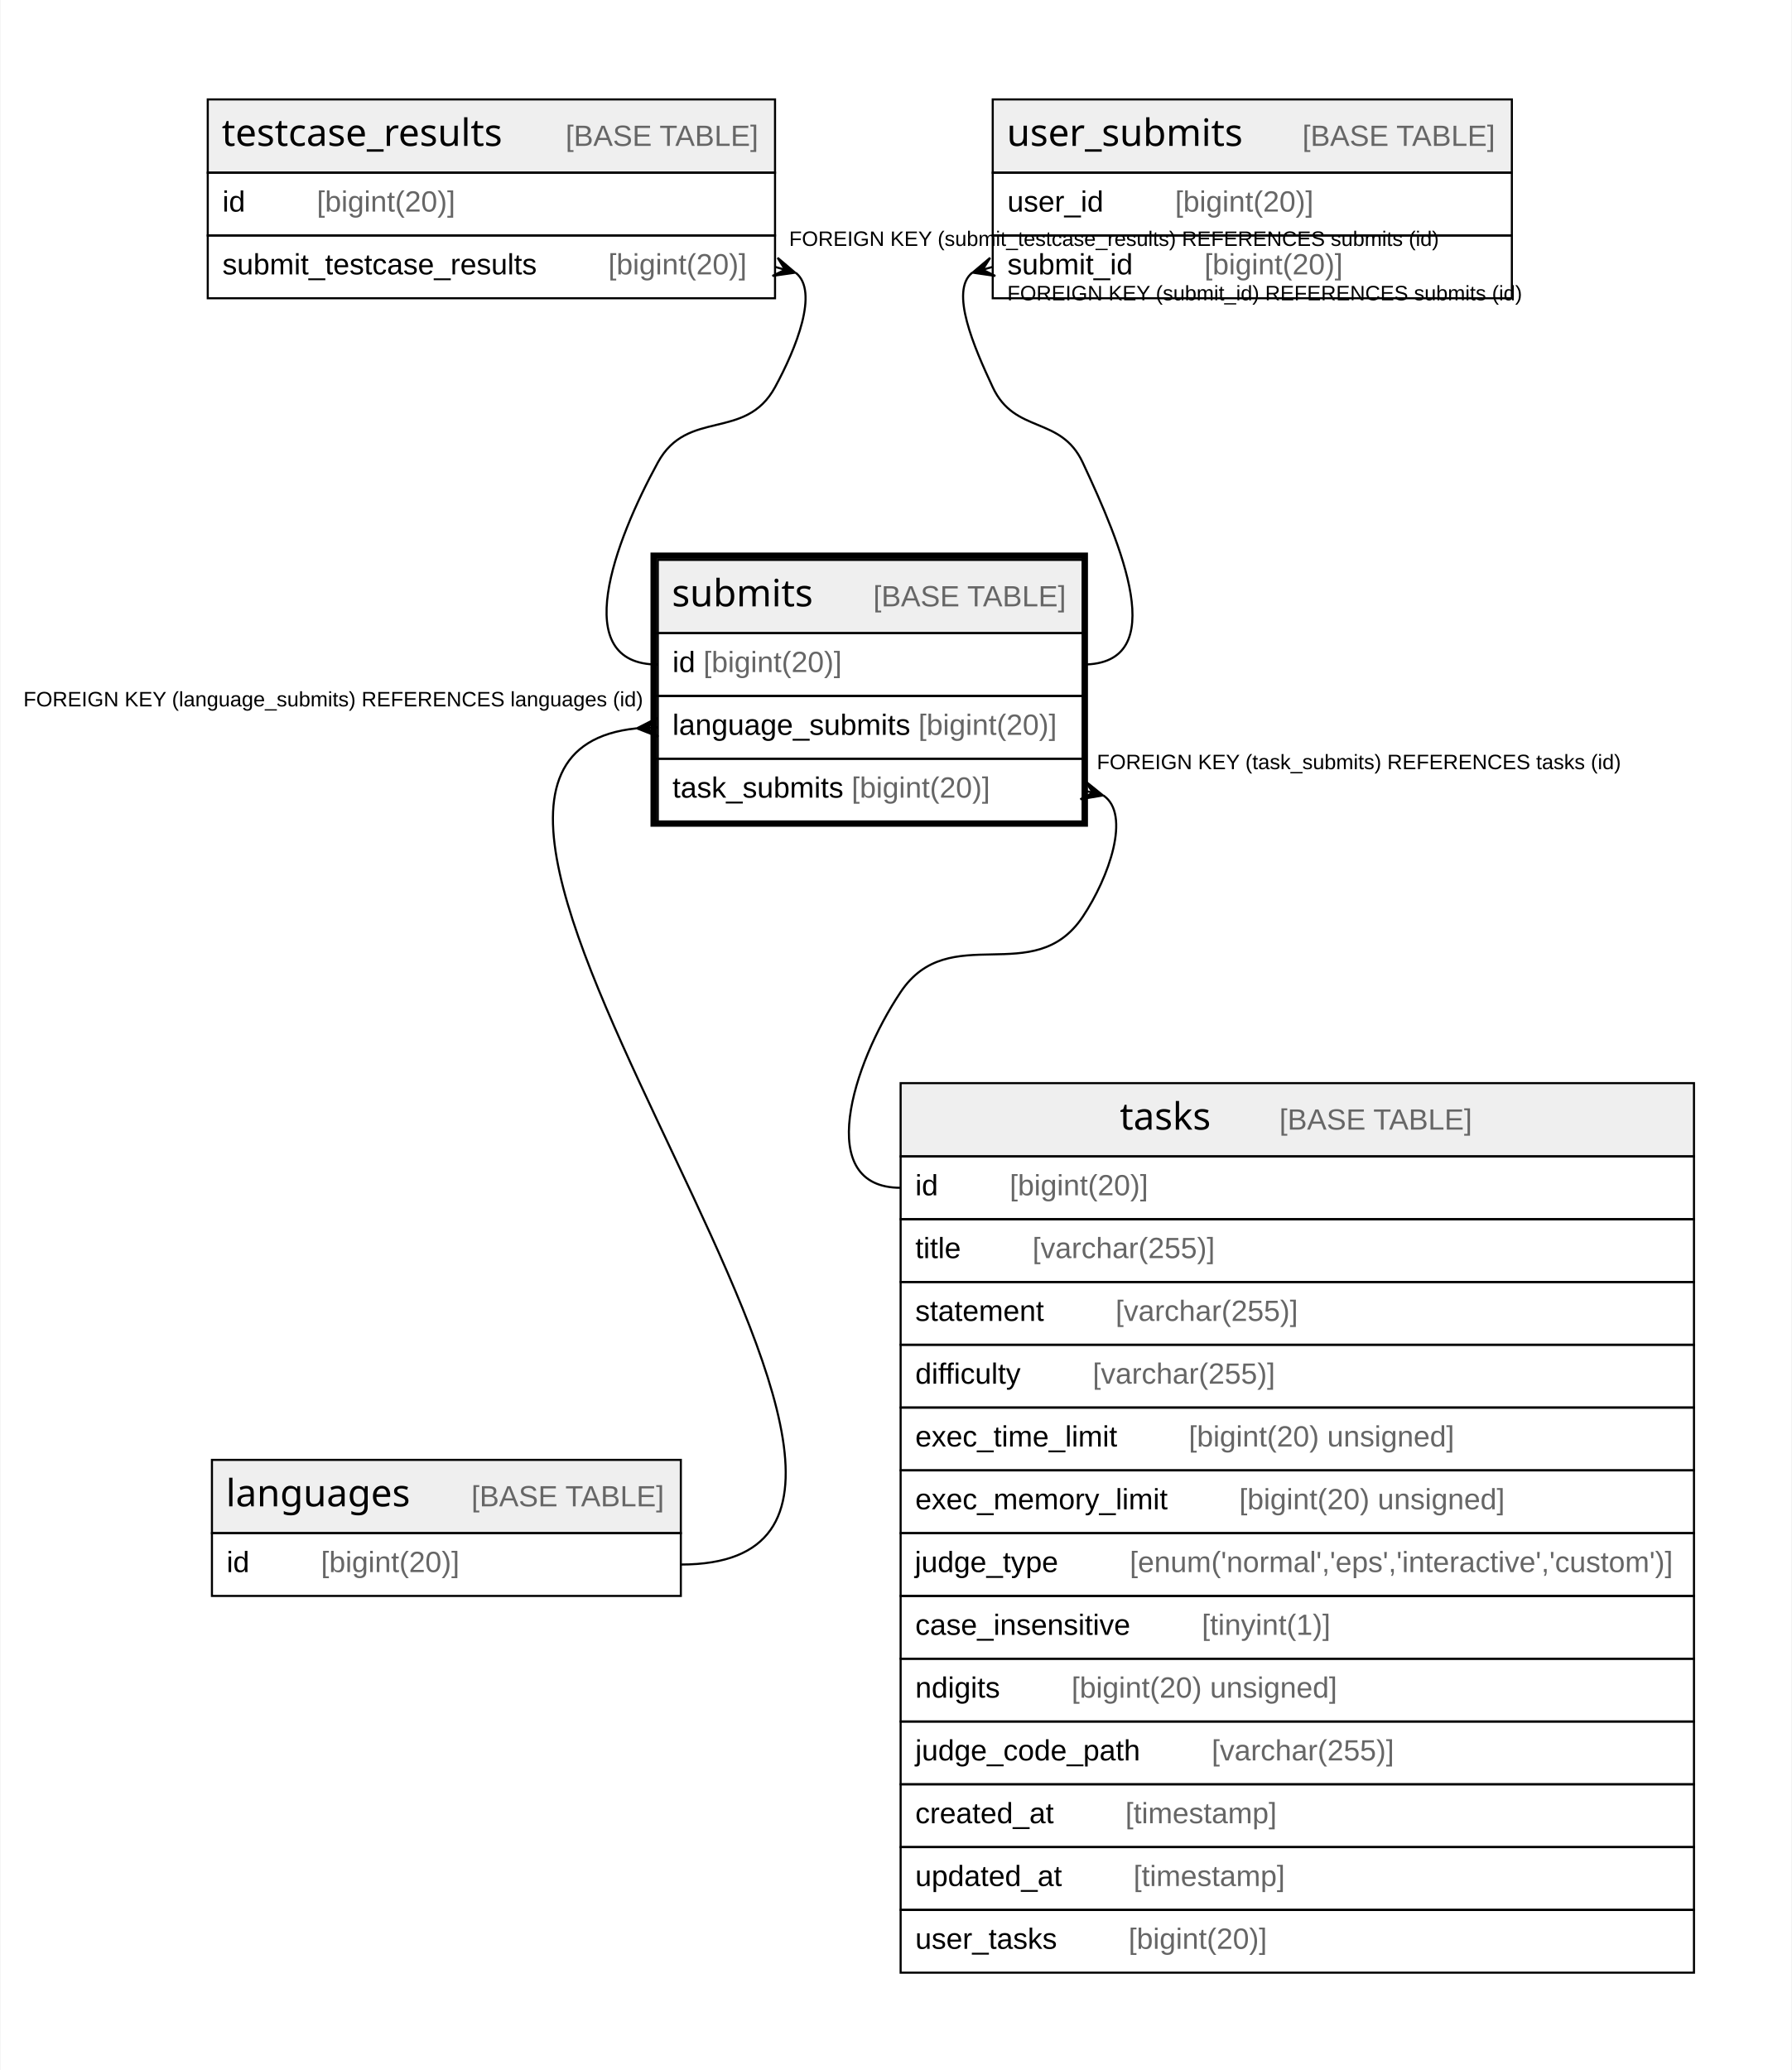
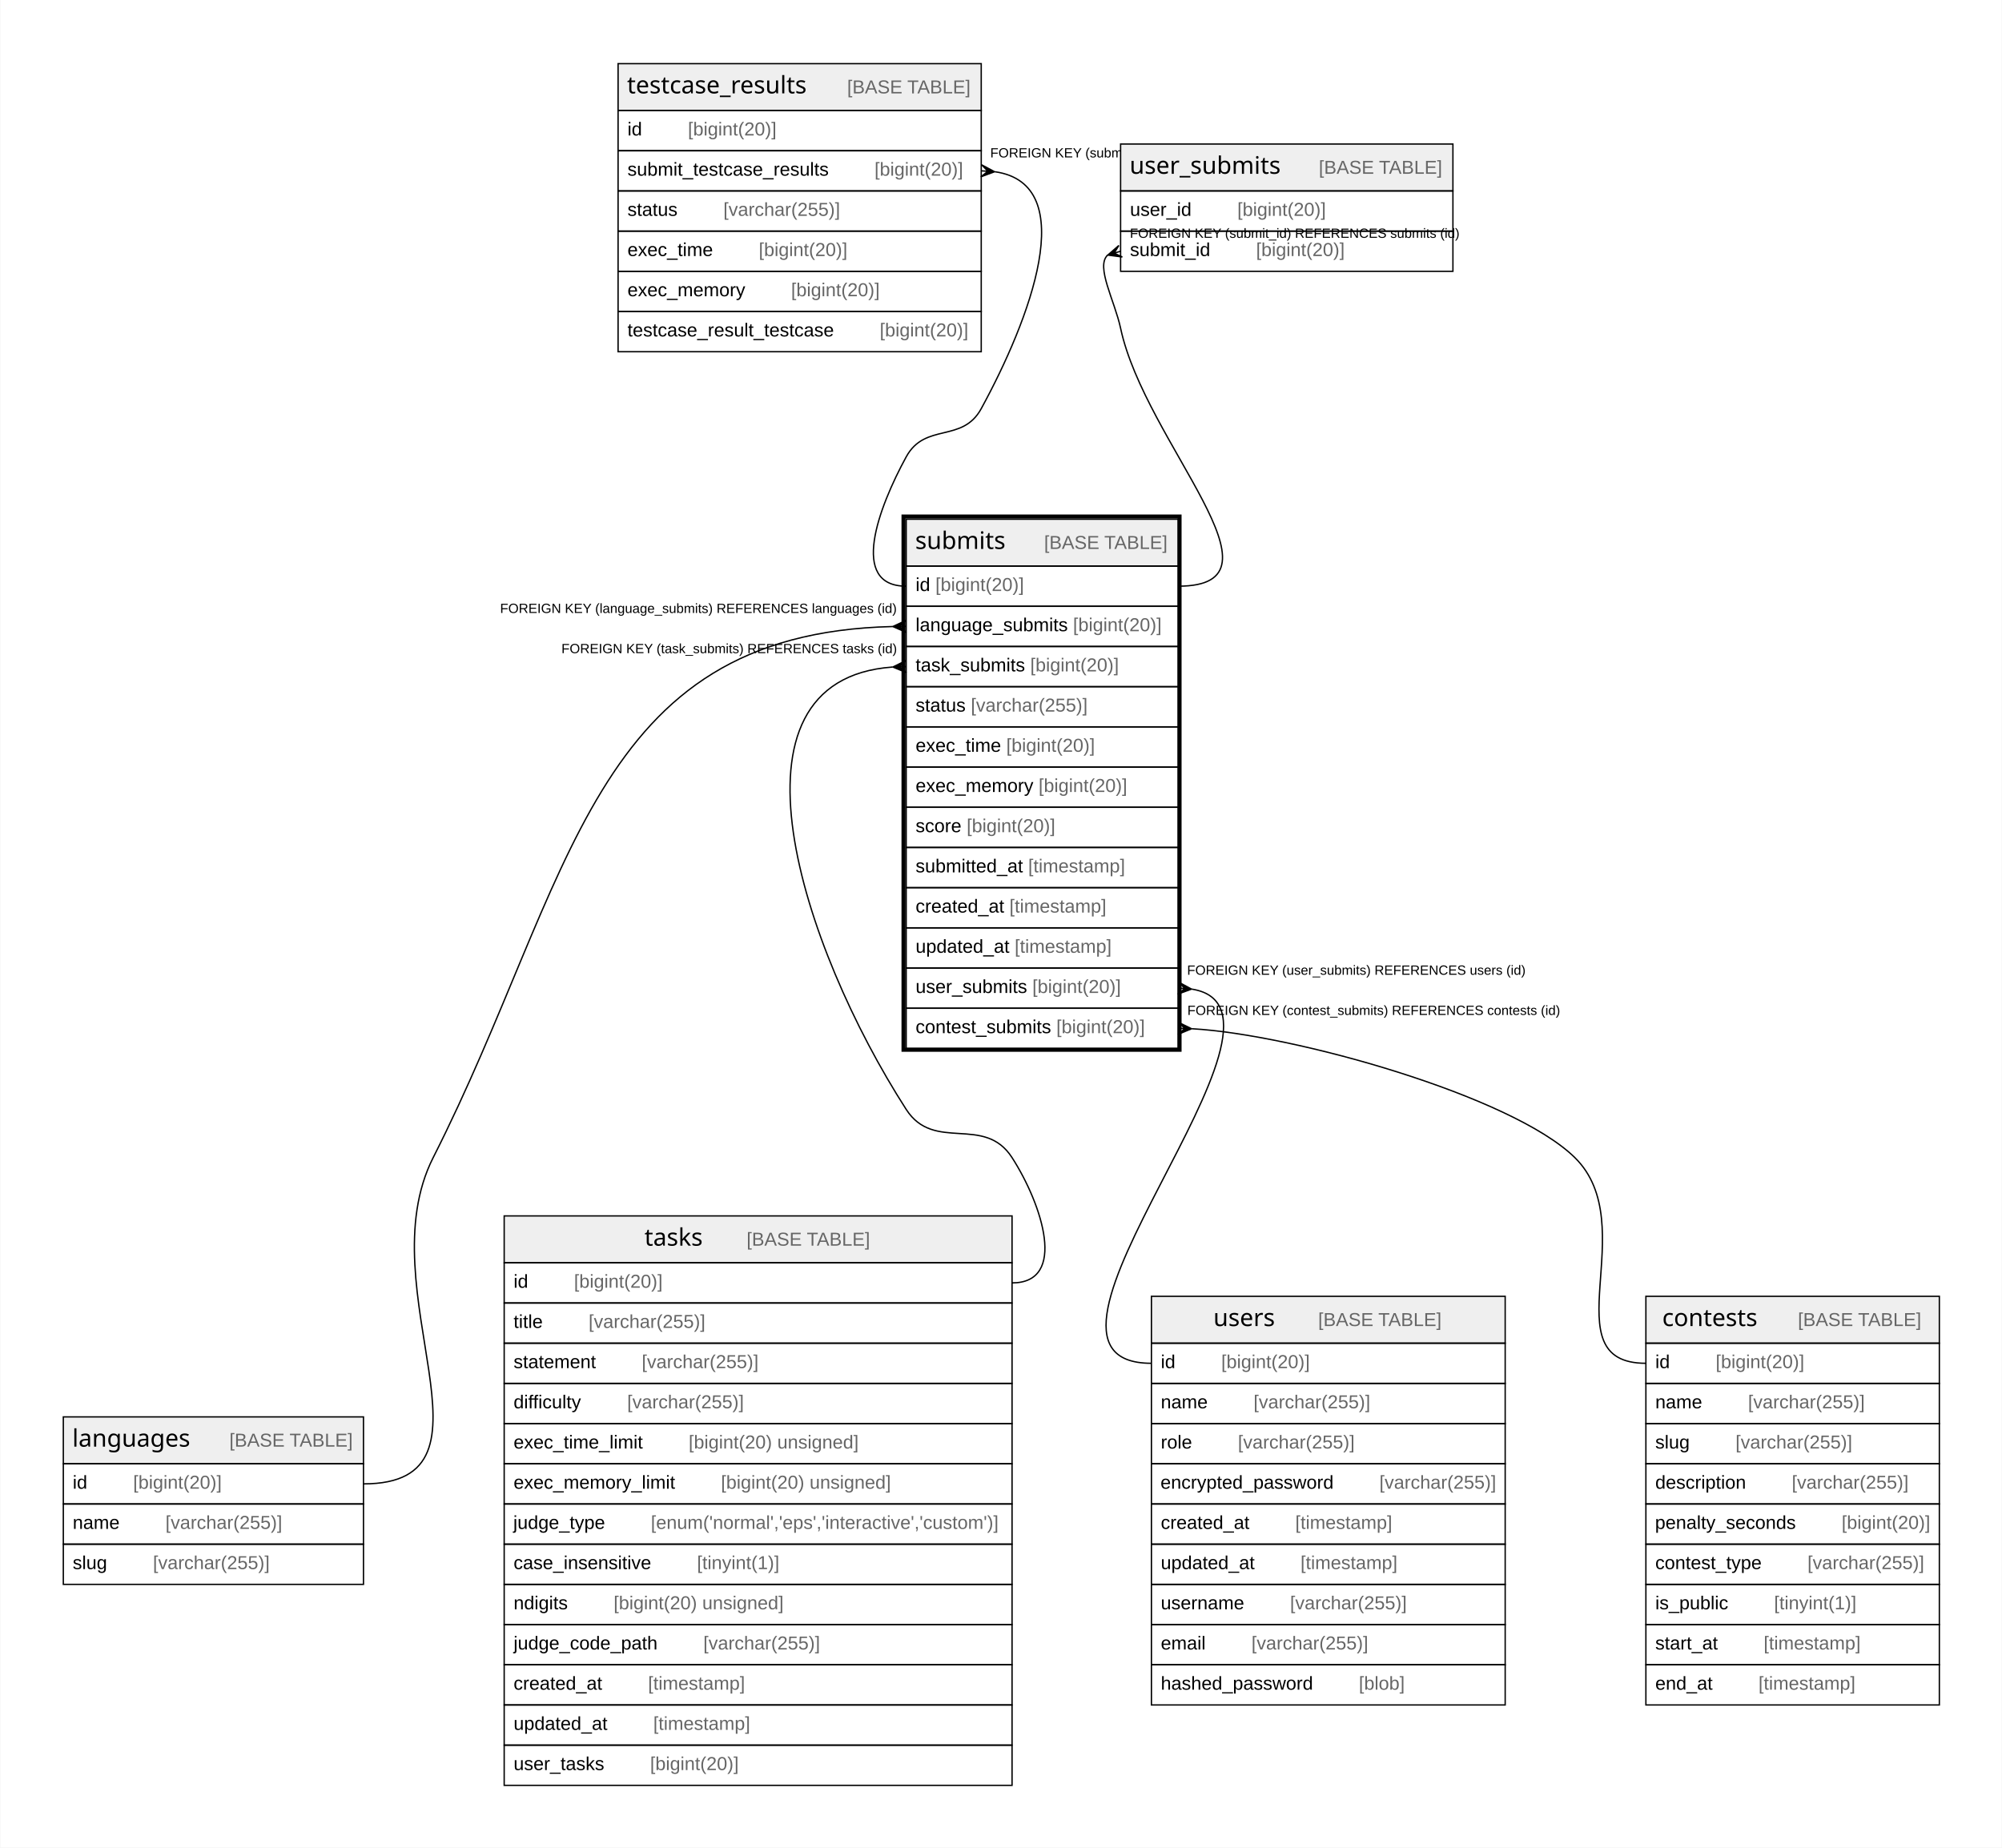
- <svg xmlns="http://www.w3.org/2000/svg" width="856pt" height="989pt" viewBox="0.00 0.00 855.50 989.00">
-   <g id="graph0" class="graph" transform="scale(1 1) rotate(0) translate(4 985)">
-     <polygon fill="#ffffff" stroke="transparent" points="-4,4 -4,-985 851.5,-985 851.5,4 -4,4" />
+ <svg xmlns="http://www.w3.org/2000/svg" width="1494pt" height="1379pt" viewBox="0.00 0.00 1493.50 1379.00">
+   <g id="graph0" class="graph" transform="scale(1 1) rotate(0) translate(4 1375)">
+     <polygon fill="#ffffff" stroke="transparent" points="-4,4 -4,-1375 1489.5,-1375 1489.5,4 -4,4" />
    <g id="node1" class="node">
-       <polygon fill="#efefef" stroke="transparent" points="310,-682.5 310,-717.5 513,-717.5 513,-682.5 310,-682.5" />
-       <polygon fill="none" stroke="#000000" points="310,-682.5 310,-717.5 513,-717.5 513,-682.5 310,-682.5" />
-       <text text-anchor="start" x="316.716" y="-695.3" font-family="Arial Bold" font-size="18.00" fill="#000000">submits</text>
-       <text text-anchor="start" x="378.716" y="-695.3" font-family="Arial" font-size="14.00" fill="#000000">    </text>
-       <text text-anchor="start" x="412.921" y="-695.3" font-family="Arial" font-size="14.00" fill="#666666">[BASE TABLE]</text>
-       <polygon fill="none" stroke="#000000" points="310,-652.5 310,-682.5 513,-682.5 513,-652.5 310,-652.5" />
-       <text text-anchor="start" x="317" y="-663.9" font-family="Arial" font-size="14.00" fill="#000000">id </text>
-       <text text-anchor="start" x="331.78" y="-663.9" font-family="Arial" font-size="14.00" fill="#666666">[bigint(20)]</text>
-       <polygon fill="none" stroke="#000000" points="310,-622.5 310,-652.5 513,-652.5 513,-622.5 310,-622.5" />
-       <text text-anchor="start" x="317" y="-633.9" font-family="Arial" font-size="14.00" fill="#000000">language_submits </text>
-       <text text-anchor="start" x="434.481" y="-633.9" font-family="Arial" font-size="14.00" fill="#666666">[bigint(20)]</text>
-       <polygon fill="none" stroke="#000000" points="310,-592.5 310,-622.5 513,-622.5 513,-592.5 310,-592.5" />
-       <text text-anchor="start" x="317" y="-603.9" font-family="Arial" font-size="14.00" fill="#000000">task_submits </text>
-       <text text-anchor="start" x="402.569" y="-603.9" font-family="Arial" font-size="14.00" fill="#666666">[bigint(20)]</text>
-       <polygon fill="none" stroke="#000000" stroke-width="3" points="308,-591.5 308,-719.5 514,-719.5 514,-591.5 308,-591.5" />
+       <polygon fill="#efefef" stroke="transparent" points="672,-952.5 672,-987.5 875,-987.5 875,-952.5 672,-952.5" />
+       <polygon fill="none" stroke="#000000" points="672,-952.5 672,-987.5 875,-987.5 875,-952.5 672,-952.5" />
+       <text text-anchor="start" x="678.716" y="-965.3" font-family="Arial Bold" font-size="18.00" fill="#000000">submits</text>
+       <text text-anchor="start" x="740.716" y="-965.3" font-family="Arial" font-size="14.00" fill="#000000">    </text>
+       <text text-anchor="start" x="774.921" y="-965.3" font-family="Arial" font-size="14.00" fill="#666666">[BASE TABLE]</text>
+       <polygon fill="none" stroke="#000000" points="672,-922.5 672,-952.5 875,-952.5 875,-922.5 672,-922.5" />
+       <text text-anchor="start" x="679" y="-933.9" font-family="Arial" font-size="14.00" fill="#000000">id </text>
+       <text text-anchor="start" x="693.78" y="-933.9" font-family="Arial" font-size="14.00" fill="#666666">[bigint(20)]</text>
+       <polygon fill="none" stroke="#000000" points="672,-892.5 672,-922.5 875,-922.5 875,-892.5 672,-892.5" />
+       <text text-anchor="start" x="679" y="-903.9" font-family="Arial" font-size="14.00" fill="#000000">language_submits </text>
+       <text text-anchor="start" x="796.481" y="-903.9" font-family="Arial" font-size="14.00" fill="#666666">[bigint(20)]</text>
+       <polygon fill="none" stroke="#000000" points="672,-862.5 672,-892.5 875,-892.5 875,-862.5 672,-862.5" />
+       <text text-anchor="start" x="679" y="-873.9" font-family="Arial" font-size="14.00" fill="#000000">task_submits </text>
+       <text text-anchor="start" x="764.569" y="-873.9" font-family="Arial" font-size="14.00" fill="#666666">[bigint(20)]</text>
+       <polygon fill="none" stroke="#000000" points="672,-832.5 672,-862.5 875,-862.5 875,-832.5 672,-832.5" />
+       <text text-anchor="start" x="679" y="-843.9" font-family="Arial" font-size="14.00" fill="#000000">status </text>
+       <text text-anchor="start" x="720.237" y="-843.9" font-family="Arial" font-size="14.00" fill="#666666">[varchar(255)]</text>
+       <polygon fill="none" stroke="#000000" points="672,-802.5 672,-832.5 875,-832.5 875,-802.5 672,-802.5" />
+       <text text-anchor="start" x="679" y="-813.9" font-family="Arial" font-size="14.00" fill="#000000">exec_time </text>
+       <text text-anchor="start" x="746.679" y="-813.9" font-family="Arial" font-size="14.00" fill="#666666">[bigint(20)]</text>
+       <polygon fill="none" stroke="#000000" points="672,-772.5 672,-802.5 875,-802.5 875,-772.5 672,-772.5" />
+       <text text-anchor="start" x="679" y="-783.9" font-family="Arial" font-size="14.00" fill="#000000">exec_memory </text>
+       <text text-anchor="start" x="770.785" y="-783.9" font-family="Arial" font-size="14.00" fill="#666666">[bigint(20)]</text>
+       <polygon fill="none" stroke="#000000" points="672,-742.5 672,-772.5 875,-772.5 875,-742.5 672,-742.5" />
+       <text text-anchor="start" x="679" y="-753.9" font-family="Arial" font-size="14.00" fill="#000000">score </text>
+       <text text-anchor="start" x="717.116" y="-753.9" font-family="Arial" font-size="14.00" fill="#666666">[bigint(20)]</text>
+       <polygon fill="none" stroke="#000000" points="672,-712.5 672,-742.5 875,-742.5 875,-712.5 672,-712.5" />
+       <text text-anchor="start" x="679" y="-723.9" font-family="Arial" font-size="14.00" fill="#000000">submitted_at </text>
+       <text text-anchor="start" x="763.025" y="-723.9" font-family="Arial" font-size="14.00" fill="#666666">[timestamp]</text>
+       <polygon fill="none" stroke="#000000" points="672,-682.5 672,-712.5 875,-712.5 875,-682.5 672,-682.5" />
+       <text text-anchor="start" x="679" y="-693.9" font-family="Arial" font-size="14.00" fill="#000000">created_at </text>
+       <text text-anchor="start" x="749.028" y="-693.9" font-family="Arial" font-size="14.00" fill="#666666">[timestamp]</text>
+       <polygon fill="none" stroke="#000000" points="672,-652.5 672,-682.5 875,-682.5 875,-652.5 672,-652.5" />
+       <text text-anchor="start" x="679" y="-663.9" font-family="Arial" font-size="14.00" fill="#000000">updated_at </text>
+       <text text-anchor="start" x="752.933" y="-663.9" font-family="Arial" font-size="14.00" fill="#666666">[timestamp]</text>
+       <polygon fill="none" stroke="#000000" points="672,-622.5 672,-652.5 875,-652.5 875,-622.5 672,-622.5" />
+       <text text-anchor="start" x="679" y="-633.9" font-family="Arial" font-size="14.00" fill="#000000">user_submits </text>
+       <text text-anchor="start" x="766.122" y="-633.9" font-family="Arial" font-size="14.00" fill="#666666">[bigint(20)]</text>
+       <polygon fill="none" stroke="#000000" points="672,-592.5 672,-622.5 875,-622.5 875,-592.5 672,-592.5" />
+       <text text-anchor="start" x="679" y="-603.9" font-family="Arial" font-size="14.00" fill="#000000">contest_submits </text>
+       <text text-anchor="start" x="784.025" y="-603.9" font-family="Arial" font-size="14.00" fill="#666666">[bigint(20)]</text>
+       <polygon fill="none" stroke="#000000" stroke-width="3" points="670,-591.5 670,-989.5 876,-989.5 876,-591.5 670,-591.5" />
    </g>
    <g id="node4" class="node">
-       <polygon fill="#efefef" stroke="transparent" points="97,-252.5 97,-287.5 321,-287.5 321,-252.5 97,-252.5" />
-       <polygon fill="none" stroke="#000000" points="97,-252.5 97,-287.5 321,-287.5 321,-252.5 97,-252.5" />
-       <text text-anchor="start" x="103.697" y="-265.3" font-family="Arial Bold" font-size="18.00" fill="#000000">languages</text>
-       <text text-anchor="start" x="186.735" y="-265.3" font-family="Arial" font-size="14.00" fill="#000000">    </text>
-       <text text-anchor="start" x="220.94" y="-265.3" font-family="Arial" font-size="14.00" fill="#666666">[BASE TABLE]</text>
-       <polygon fill="none" stroke="#000000" points="97,-222.5 97,-252.5 321,-252.5 321,-222.5 97,-222.5" />
-       <text text-anchor="start" x="104" y="-233.9" font-family="Arial" font-size="14.00" fill="#000000">id    </text>
-       <text text-anchor="start" x="149.094" y="-233.9" font-family="Arial" font-size="14.00" fill="#666666">[bigint(20)]</text>
+       <polygon fill="#efefef" stroke="transparent" points="43,-282.5 43,-317.5 267,-317.5 267,-282.5 43,-282.5" />
+       <polygon fill="none" stroke="#000000" points="43,-282.5 43,-317.5 267,-317.5 267,-282.5 43,-282.5" />
+       <text text-anchor="start" x="49.697" y="-295.3" font-family="Arial Bold" font-size="18.00" fill="#000000">languages</text>
+       <text text-anchor="start" x="132.735" y="-295.3" font-family="Arial" font-size="14.00" fill="#000000">    </text>
+       <text text-anchor="start" x="166.94" y="-295.3" font-family="Arial" font-size="14.00" fill="#666666">[BASE TABLE]</text>
+       <polygon fill="none" stroke="#000000" points="43,-252.5 43,-282.5 267,-282.5 267,-252.5 43,-252.5" />
+       <text text-anchor="start" x="50" y="-263.9" font-family="Arial" font-size="14.00" fill="#000000">id    </text>
+       <text text-anchor="start" x="95.094" y="-263.9" font-family="Arial" font-size="14.00" fill="#666666">[bigint(20)]</text>
+       <polygon fill="none" stroke="#000000" points="43,-222.5 43,-252.5 267,-252.5 267,-222.5 43,-222.5" />
+       <text text-anchor="start" x="50" y="-233.9" font-family="Arial" font-size="14.00" fill="#000000">name    </text>
+       <text text-anchor="start" x="119.213" y="-233.9" font-family="Arial" font-size="14.00" fill="#666666">[varchar(255)]</text>
+       <polygon fill="none" stroke="#000000" points="43,-192.5 43,-222.5 267,-222.5 267,-192.5 43,-192.5" />
+       <text text-anchor="start" x="50" y="-203.9" font-family="Arial" font-size="14.00" fill="#000000">slug    </text>
+       <text text-anchor="start" x="109.877" y="-203.9" font-family="Arial" font-size="14.00" fill="#666666">[varchar(255)]</text>
    </g>
    <g id="edge3" class="edge">
-       <path fill="none" stroke="#000000" d="M299.736,-637.002C146.966,-621.262 495.198,-237.5 321,-237.5" />
-       <polygon fill="#000000" stroke="#000000" points="300.012,-637.015 309.782,-641.995 305.006,-637.258 310,-637.5 310,-637.5 310,-637.5 305.006,-637.258 310.218,-633.005 300.012,-637.015 300.012,-637.015" />
-       <text text-anchor="start" x="6.926" y="-647.5" font-family="Arial" font-size="10.00" fill="#000000">FOREIGN KEY (language_submits) REFERENCES languages (id)</text>
+       <path fill="none" stroke="#000000" d="M661.776,-907.381C435.732,-902.045 424.063,-718.391 319,-511 268.99,-412.282 377.662,-267.5 267,-267.5" />
+       <polygon fill="#000000" stroke="#000000" points="662.001,-907.383 671.947,-912 667,-907.442 672,-907.5 672,-907.5 672,-907.5 667,-907.442 672.053,-903 662.001,-907.383 662.001,-907.383" />
+       <text text-anchor="start" x="368.926" y="-917.5" font-family="Arial" font-size="10.00" fill="#000000">FOREIGN KEY (language_submits) REFERENCES languages (id)</text>
    </g>
    <g id="node5" class="node">
-       <polygon fill="#efefef" stroke="transparent" points="426,-432.5 426,-467.5 805,-467.5 805,-432.5 426,-432.5" />
-       <polygon fill="none" stroke="#000000" points="426,-432.5 426,-467.5 805,-467.5 805,-432.5 426,-432.5" />
-       <text text-anchor="start" x="530.712" y="-445.3" font-family="Arial Bold" font-size="18.00" fill="#000000">tasks</text>
-       <text text-anchor="start" x="572.72" y="-445.3" font-family="Arial" font-size="14.00" fill="#000000">    </text>
-       <text text-anchor="start" x="606.925" y="-445.3" font-family="Arial" font-size="14.00" fill="#666666">[BASE TABLE]</text>
-       <polygon fill="none" stroke="#000000" points="426,-402.5 426,-432.5 805,-432.5 805,-402.5 426,-402.5" />
-       <text text-anchor="start" x="433" y="-413.9" font-family="Arial" font-size="14.00" fill="#000000">id    </text>
-       <text text-anchor="start" x="478.094" y="-413.9" font-family="Arial" font-size="14.00" fill="#666666">[bigint(20)]</text>
-       <polygon fill="none" stroke="#000000" points="426,-372.5 426,-402.5 805,-402.5 805,-372.5 426,-372.5" />
-       <text text-anchor="start" x="433" y="-383.9" font-family="Arial" font-size="14.00" fill="#000000">title    </text>
-       <text text-anchor="start" x="488.982" y="-383.9" font-family="Arial" font-size="14.00" fill="#666666">[varchar(255)]</text>
-       <polygon fill="none" stroke="#000000" points="426,-342.5 426,-372.5 805,-372.5 805,-342.5 426,-342.5" />
-       <text text-anchor="start" x="433" y="-353.9" font-family="Arial" font-size="14.00" fill="#000000">statement    </text>
-       <text text-anchor="start" x="528.668" y="-353.9" font-family="Arial" font-size="14.00" fill="#666666">[varchar(255)]</text>
-       <polygon fill="none" stroke="#000000" points="426,-312.5 426,-342.5 805,-342.5 805,-312.5 426,-312.5" />
-       <text text-anchor="start" x="433" y="-323.9" font-family="Arial" font-size="14.00" fill="#000000">difficulty    </text>
-       <text text-anchor="start" x="517.762" y="-323.9" font-family="Arial" font-size="14.00" fill="#666666">[varchar(255)]</text>
-       <polygon fill="none" stroke="#000000" points="426,-282.5 426,-312.5 805,-312.5 805,-282.5 426,-282.5" />
-       <text text-anchor="start" x="433" y="-293.9" font-family="Arial" font-size="14.00" fill="#000000">exec_time_limit    </text>
-       <text text-anchor="start" x="563.647" y="-293.9" font-family="Arial" font-size="14.00" fill="#666666">[bigint(20) unsigned]</text>
-       <polygon fill="none" stroke="#000000" points="426,-252.5 426,-282.5 805,-282.5 805,-252.5 426,-252.5" />
-       <text text-anchor="start" x="433" y="-263.9" font-family="Arial" font-size="14.00" fill="#000000">exec_memory_limit    </text>
-       <text text-anchor="start" x="587.753" y="-263.9" font-family="Arial" font-size="14.00" fill="#666666">[bigint(20) unsigned]</text>
-       <polygon fill="none" stroke="#000000" points="426,-222.5 426,-252.5 805,-252.5 805,-222.5 426,-222.5" />
-       <text text-anchor="start" x="432.777" y="-233.9" font-family="Arial" font-size="14.00" fill="#000000">judge_type    </text>
-       <text text-anchor="start" x="535.457" y="-233.9" font-family="Arial" font-size="14.00" fill="#666666">[enum('normal','eps','interactive','custom')]</text>
-       <polygon fill="none" stroke="#000000" points="426,-192.5 426,-222.5 805,-222.5 805,-192.5 426,-192.5" />
-       <text text-anchor="start" x="433" y="-203.9" font-family="Arial" font-size="14.00" fill="#000000">case_insensitive    </text>
-       <text text-anchor="start" x="569.893" y="-203.9" font-family="Arial" font-size="14.00" fill="#666666">[tinyint(1)]</text>
-       <polygon fill="none" stroke="#000000" points="426,-162.5 426,-192.5 805,-192.5 805,-162.5 426,-162.5" />
-       <text text-anchor="start" x="433" y="-173.9" font-family="Arial" font-size="14.00" fill="#000000">ndigits    </text>
-       <text text-anchor="start" x="507.656" y="-173.9" font-family="Arial" font-size="14.00" fill="#666666">[bigint(20) unsigned]</text>
-       <polygon fill="none" stroke="#000000" points="426,-132.5 426,-162.5 805,-162.5 805,-132.5 426,-132.5" />
-       <text text-anchor="start" x="433" y="-143.9" font-family="Arial" font-size="14.00" fill="#000000">judge_code_path    </text>
-       <text text-anchor="start" x="574.593" y="-143.9" font-family="Arial" font-size="14.00" fill="#666666">[varchar(255)]</text>
-       <polygon fill="none" stroke="#000000" points="426,-102.5 426,-132.5 805,-132.5 805,-102.5 426,-102.5" />
-       <text text-anchor="start" x="433" y="-113.9" font-family="Arial" font-size="14.00" fill="#000000">created_at    </text>
-       <text text-anchor="start" x="533.342" y="-113.9" font-family="Arial" font-size="14.00" fill="#666666">[timestamp]</text>
-       <polygon fill="none" stroke="#000000" points="426,-72.5 426,-102.5 805,-102.5 805,-72.5 426,-72.5" />
-       <text text-anchor="start" x="433" y="-83.9" font-family="Arial" font-size="14.00" fill="#000000">updated_at    </text>
-       <text text-anchor="start" x="537.247" y="-83.9" font-family="Arial" font-size="14.00" fill="#666666">[timestamp]</text>
-       <polygon fill="none" stroke="#000000" points="426,-42.5 426,-72.5 805,-72.5 805,-42.5 426,-42.5" />
-       <text text-anchor="start" x="433" y="-53.9" font-family="Arial" font-size="14.00" fill="#000000">user_tasks    </text>
-       <text text-anchor="start" x="534.886" y="-53.9" font-family="Arial" font-size="14.00" fill="#666666">[bigint(20)]</text>
+       <polygon fill="#efefef" stroke="transparent" points="372,-432.5 372,-467.5 751,-467.5 751,-432.5 372,-432.5" />
+       <polygon fill="none" stroke="#000000" points="372,-432.5 372,-467.5 751,-467.5 751,-432.5 372,-432.5" />
+       <text text-anchor="start" x="476.712" y="-445.3" font-family="Arial Bold" font-size="18.00" fill="#000000">tasks</text>
+       <text text-anchor="start" x="518.72" y="-445.3" font-family="Arial" font-size="14.00" fill="#000000">    </text>
+       <text text-anchor="start" x="552.925" y="-445.3" font-family="Arial" font-size="14.00" fill="#666666">[BASE TABLE]</text>
+       <polygon fill="none" stroke="#000000" points="372,-402.5 372,-432.5 751,-432.5 751,-402.5 372,-402.5" />
+       <text text-anchor="start" x="379" y="-413.9" font-family="Arial" font-size="14.00" fill="#000000">id    </text>
+       <text text-anchor="start" x="424.094" y="-413.9" font-family="Arial" font-size="14.00" fill="#666666">[bigint(20)]</text>
+       <polygon fill="none" stroke="#000000" points="372,-372.5 372,-402.5 751,-402.5 751,-372.5 372,-372.5" />
+       <text text-anchor="start" x="379" y="-383.9" font-family="Arial" font-size="14.00" fill="#000000">title    </text>
+       <text text-anchor="start" x="434.982" y="-383.9" font-family="Arial" font-size="14.00" fill="#666666">[varchar(255)]</text>
+       <polygon fill="none" stroke="#000000" points="372,-342.5 372,-372.5 751,-372.5 751,-342.5 372,-342.5" />
+       <text text-anchor="start" x="379" y="-353.9" font-family="Arial" font-size="14.00" fill="#000000">statement    </text>
+       <text text-anchor="start" x="474.668" y="-353.9" font-family="Arial" font-size="14.00" fill="#666666">[varchar(255)]</text>
+       <polygon fill="none" stroke="#000000" points="372,-312.5 372,-342.5 751,-342.5 751,-312.5 372,-312.5" />
+       <text text-anchor="start" x="379" y="-323.9" font-family="Arial" font-size="14.00" fill="#000000">difficulty    </text>
+       <text text-anchor="start" x="463.762" y="-323.9" font-family="Arial" font-size="14.00" fill="#666666">[varchar(255)]</text>
+       <polygon fill="none" stroke="#000000" points="372,-282.5 372,-312.5 751,-312.5 751,-282.5 372,-282.5" />
+       <text text-anchor="start" x="379" y="-293.9" font-family="Arial" font-size="14.00" fill="#000000">exec_time_limit    </text>
+       <text text-anchor="start" x="509.647" y="-293.9" font-family="Arial" font-size="14.00" fill="#666666">[bigint(20) unsigned]</text>
+       <polygon fill="none" stroke="#000000" points="372,-252.5 372,-282.5 751,-282.5 751,-252.5 372,-252.5" />
+       <text text-anchor="start" x="379" y="-263.9" font-family="Arial" font-size="14.00" fill="#000000">exec_memory_limit    </text>
+       <text text-anchor="start" x="533.753" y="-263.9" font-family="Arial" font-size="14.00" fill="#666666">[bigint(20) unsigned]</text>
+       <polygon fill="none" stroke="#000000" points="372,-222.5 372,-252.5 751,-252.5 751,-222.5 372,-222.5" />
+       <text text-anchor="start" x="378.777" y="-233.9" font-family="Arial" font-size="14.00" fill="#000000">judge_type    </text>
+       <text text-anchor="start" x="481.457" y="-233.9" font-family="Arial" font-size="14.00" fill="#666666">[enum('normal','eps','interactive','custom')]</text>
+       <polygon fill="none" stroke="#000000" points="372,-192.5 372,-222.5 751,-222.5 751,-192.5 372,-192.5" />
+       <text text-anchor="start" x="379" y="-203.9" font-family="Arial" font-size="14.00" fill="#000000">case_insensitive    </text>
+       <text text-anchor="start" x="515.893" y="-203.9" font-family="Arial" font-size="14.00" fill="#666666">[tinyint(1)]</text>
+       <polygon fill="none" stroke="#000000" points="372,-162.5 372,-192.5 751,-192.5 751,-162.5 372,-162.5" />
+       <text text-anchor="start" x="379" y="-173.9" font-family="Arial" font-size="14.00" fill="#000000">ndigits    </text>
+       <text text-anchor="start" x="453.656" y="-173.9" font-family="Arial" font-size="14.00" fill="#666666">[bigint(20) unsigned]</text>
+       <polygon fill="none" stroke="#000000" points="372,-132.5 372,-162.5 751,-162.5 751,-132.5 372,-132.5" />
+       <text text-anchor="start" x="379" y="-143.9" font-family="Arial" font-size="14.00" fill="#000000">judge_code_path    </text>
+       <text text-anchor="start" x="520.593" y="-143.9" font-family="Arial" font-size="14.00" fill="#666666">[varchar(255)]</text>
+       <polygon fill="none" stroke="#000000" points="372,-102.5 372,-132.5 751,-132.5 751,-102.5 372,-102.5" />
+       <text text-anchor="start" x="379" y="-113.9" font-family="Arial" font-size="14.00" fill="#000000">created_at    </text>
+       <text text-anchor="start" x="479.342" y="-113.9" font-family="Arial" font-size="14.00" fill="#666666">[timestamp]</text>
+       <polygon fill="none" stroke="#000000" points="372,-72.5 372,-102.5 751,-102.5 751,-72.5 372,-72.5" />
+       <text text-anchor="start" x="379" y="-83.9" font-family="Arial" font-size="14.00" fill="#000000">updated_at    </text>
+       <text text-anchor="start" x="483.247" y="-83.9" font-family="Arial" font-size="14.00" fill="#666666">[timestamp]</text>
+       <polygon fill="none" stroke="#000000" points="372,-42.5 372,-72.5 751,-72.5 751,-42.5 372,-42.5" />
+       <text text-anchor="start" x="379" y="-53.9" font-family="Arial" font-size="14.00" fill="#000000">user_tasks    </text>
+       <text text-anchor="start" x="480.886" y="-53.9" font-family="Arial" font-size="14.00" fill="#666666">[bigint(20)]</text>
    </g>
    <g id="edge4" class="edge">
-       <path fill="none" stroke="#000000" d="M522.896,-604.912C536.082,-595.965 525.608,-565.862 513,-547 489.745,-512.21 449.255,-545.79 426,-511 402.907,-476.452 384.444,-417.5 426,-417.5" />
-       <polygon fill="#000000" stroke="#000000" points="522.675,-604.97 511.861,-603.146 517.837,-606.235 513,-607.5 513,-607.5 513,-607.5 517.837,-606.235 514.139,-611.854 522.675,-604.97 522.675,-604.97" />
-       <text text-anchor="start" x="519.721" y="-617.5" font-family="Arial" font-size="10.00" fill="#000000">FOREIGN KEY (task_submits) REFERENCES tasks (id)</text>
+       <path fill="none" stroke="#000000" d="M661.622,-877.134C528.41,-867.444 594.475,-667.522 672,-547 692.874,-514.549 730.126,-543.451 751,-511 773.481,-476.05 792.556,-417.5 751,-417.5" />
+       <polygon fill="#000000" stroke="#000000" points="662.006,-877.148 671.841,-881.997 667.003,-877.324 672,-877.5 672,-877.5 672,-877.5 667.003,-877.324 672.159,-873.003 662.006,-877.148 662.006,-877.148" />
+       <text text-anchor="start" x="414.721" y="-887.5" font-family="Arial" font-size="10.00" fill="#000000">FOREIGN KEY (task_submits) REFERENCES tasks (id)</text>
+     </g>
+     <g id="node6" class="node">
+       <polygon fill="#efefef" stroke="transparent" points="855,-372.5 855,-407.5 1119,-407.5 1119,-372.5 855,-372.5" />
+       <polygon fill="none" stroke="#000000" points="855,-372.5 855,-407.5 1119,-407.5 1119,-372.5 855,-372.5" />
+       <text text-anchor="start" x="901.214" y="-385.3" font-family="Arial Bold" font-size="18.00" fill="#000000">users</text>
+       <text text-anchor="start" x="945.218" y="-385.3" font-family="Arial" font-size="14.00" fill="#000000">    </text>
+       <text text-anchor="start" x="979.423" y="-385.3" font-family="Arial" font-size="14.00" fill="#666666">[BASE TABLE]</text>
+       <polygon fill="none" stroke="#000000" points="855,-342.5 855,-372.5 1119,-372.5 1119,-342.5 855,-342.5" />
+       <text text-anchor="start" x="862" y="-353.9" font-family="Arial" font-size="14.00" fill="#000000">id    </text>
+       <text text-anchor="start" x="907.094" y="-353.9" font-family="Arial" font-size="14.00" fill="#666666">[bigint(20)]</text>
+       <polygon fill="none" stroke="#000000" points="855,-312.5 855,-342.5 1119,-342.5 1119,-312.5 855,-312.5" />
+       <text text-anchor="start" x="862" y="-323.9" font-family="Arial" font-size="14.00" fill="#000000">name    </text>
+       <text text-anchor="start" x="931.213" y="-323.9" font-family="Arial" font-size="14.00" fill="#666666">[varchar(255)]</text>
+       <polygon fill="none" stroke="#000000" points="855,-282.5 855,-312.5 1119,-312.5 1119,-282.5 855,-282.5" />
+       <text text-anchor="start" x="862" y="-293.9" font-family="Arial" font-size="14.00" fill="#000000">role    </text>
+       <text text-anchor="start" x="919.537" y="-293.9" font-family="Arial" font-size="14.00" fill="#666666">[varchar(255)]</text>
+       <polygon fill="none" stroke="#000000" points="855,-252.5 855,-282.5 1119,-282.5 1119,-252.5 855,-252.5" />
+       <text text-anchor="start" x="861.766" y="-263.9" font-family="Arial" font-size="14.00" fill="#000000">encrypted_password    </text>
+       <text text-anchor="start" x="1025.115" y="-263.9" font-family="Arial" font-size="14.00" fill="#666666">[varchar(255)]</text>
+       <polygon fill="none" stroke="#000000" points="855,-222.5 855,-252.5 1119,-252.5 1119,-222.5 855,-222.5" />
+       <text text-anchor="start" x="862" y="-233.9" font-family="Arial" font-size="14.00" fill="#000000">created_at    </text>
+       <text text-anchor="start" x="962.342" y="-233.9" font-family="Arial" font-size="14.00" fill="#666666">[timestamp]</text>
+       <polygon fill="none" stroke="#000000" points="855,-192.5 855,-222.5 1119,-222.5 1119,-192.5 855,-192.5" />
+       <text text-anchor="start" x="862" y="-203.9" font-family="Arial" font-size="14.00" fill="#000000">updated_at    </text>
+       <text text-anchor="start" x="966.247" y="-203.9" font-family="Arial" font-size="14.00" fill="#666666">[timestamp]</text>
+       <polygon fill="none" stroke="#000000" points="855,-162.5 855,-192.5 1119,-192.5 1119,-162.5 855,-162.5" />
+       <text text-anchor="start" x="862" y="-173.9" font-family="Arial" font-size="14.00" fill="#000000">username    </text>
+       <text text-anchor="start" x="958.439" y="-173.9" font-family="Arial" font-size="14.00" fill="#666666">[varchar(255)]</text>
+       <polygon fill="none" stroke="#000000" points="855,-132.5 855,-162.5 1119,-162.5 1119,-132.5 855,-132.5" />
+       <text text-anchor="start" x="862" y="-143.9" font-family="Arial" font-size="14.00" fill="#000000">email    </text>
+       <text text-anchor="start" x="929.644" y="-143.9" font-family="Arial" font-size="14.00" fill="#666666">[varchar(255)]</text>
+       <polygon fill="none" stroke="#000000" points="855,-102.5 855,-132.5 1119,-132.5 1119,-102.5 855,-102.5" />
+       <text text-anchor="start" x="862" y="-113.9" font-family="Arial" font-size="14.00" fill="#000000">hashed_password    </text>
+       <text text-anchor="start" x="1009.798" y="-113.9" font-family="Arial" font-size="14.00" fill="#666666">[blob]</text>
+     </g>
+     <g id="edge5" class="edge">
+       <path fill="none" stroke="#000000" d="M885.269,-636.746C983.804,-620.803 734.015,-357.5 855,-357.5" />
+       <polygon fill="#000000" stroke="#000000" points="884.973,-636.767 874.67,-633.012 879.987,-637.134 875,-637.5 875,-637.5 875,-637.5 879.987,-637.134 875.33,-641.988 884.973,-636.767 884.973,-636.767" />
+       <text text-anchor="start" x="881.611" y="-647.5" font-family="Arial" font-size="10.00" fill="#000000">FOREIGN KEY (user_submits) REFERENCES users (id)</text>
+     </g>
+     <g id="node7" class="node">
+       <polygon fill="#efefef" stroke="transparent" points="1224,-372.5 1224,-407.5 1443,-407.5 1443,-372.5 1224,-372.5" />
+       <polygon fill="none" stroke="#000000" points="1224,-372.5 1224,-407.5 1443,-407.5 1443,-372.5 1224,-372.5" />
+       <text text-anchor="start" x="1236.205" y="-385.3" font-family="Arial Bold" font-size="18.00" fill="#000000">contests</text>
+       <text text-anchor="start" x="1303.227" y="-385.3" font-family="Arial" font-size="14.00" fill="#000000">    </text>
+       <text text-anchor="start" x="1337.432" y="-385.3" font-family="Arial" font-size="14.00" fill="#666666">[BASE TABLE]</text>
+       <polygon fill="none" stroke="#000000" points="1224,-342.5 1224,-372.5 1443,-372.5 1443,-342.5 1224,-342.5" />
+       <text text-anchor="start" x="1231" y="-353.9" font-family="Arial" font-size="14.00" fill="#000000">id    </text>
+       <text text-anchor="start" x="1276.094" y="-353.9" font-family="Arial" font-size="14.00" fill="#666666">[bigint(20)]</text>
+       <polygon fill="none" stroke="#000000" points="1224,-312.5 1224,-342.5 1443,-342.5 1443,-312.5 1224,-312.5" />
+       <text text-anchor="start" x="1231" y="-323.9" font-family="Arial" font-size="14.00" fill="#000000">name    </text>
+       <text text-anchor="start" x="1300.213" y="-323.9" font-family="Arial" font-size="14.00" fill="#666666">[varchar(255)]</text>
+       <polygon fill="none" stroke="#000000" points="1224,-282.5 1224,-312.5 1443,-312.5 1443,-282.5 1224,-282.5" />
+       <text text-anchor="start" x="1231" y="-293.9" font-family="Arial" font-size="14.00" fill="#000000">slug    </text>
+       <text text-anchor="start" x="1290.877" y="-293.9" font-family="Arial" font-size="14.00" fill="#666666">[varchar(255)]</text>
+       <polygon fill="none" stroke="#000000" points="1224,-252.5 1224,-282.5 1443,-282.5 1443,-252.5 1224,-252.5" />
+       <text text-anchor="start" x="1231" y="-263.9" font-family="Arial" font-size="14.00" fill="#000000">description    </text>
+       <text text-anchor="start" x="1332.882" y="-263.9" font-family="Arial" font-size="14.00" fill="#666666">[varchar(255)]</text>
+       <polygon fill="none" stroke="#000000" points="1224,-222.5 1224,-252.5 1443,-252.5 1443,-222.5 1224,-222.5" />
+       <text text-anchor="start" x="1230.818" y="-233.9" font-family="Arial" font-size="14.00" fill="#000000">penalty_seconds    </text>
+       <text text-anchor="start" x="1370.063" y="-233.9" font-family="Arial" font-size="14.00" fill="#666666">[bigint(20)]</text>
+       <polygon fill="none" stroke="#000000" points="1224,-192.5 1224,-222.5 1443,-222.5 1443,-192.5 1224,-192.5" />
+       <text text-anchor="start" x="1231" y="-203.9" font-family="Arial" font-size="14.00" fill="#000000">contest_type    </text>
+       <text text-anchor="start" x="1344.572" y="-203.9" font-family="Arial" font-size="14.00" fill="#666666">[varchar(255)]</text>
+       <polygon fill="none" stroke="#000000" points="1224,-162.5 1224,-192.5 1443,-192.5 1443,-162.5 1224,-162.5" />
+       <text text-anchor="start" x="1231" y="-173.9" font-family="Arial" font-size="14.00" fill="#000000">is_public    </text>
+       <text text-anchor="start" x="1319.655" y="-173.9" font-family="Arial" font-size="14.00" fill="#666666">[tinyint(1)]</text>
+       <polygon fill="none" stroke="#000000" points="1224,-132.5 1224,-162.5 1443,-162.5 1443,-132.5 1224,-132.5" />
+       <text text-anchor="start" x="1231" y="-143.9" font-family="Arial" font-size="14.00" fill="#000000">start_at    </text>
+       <text text-anchor="start" x="1311.885" y="-143.9" font-family="Arial" font-size="14.00" fill="#666666">[timestamp]</text>
+       <polygon fill="none" stroke="#000000" points="1224,-102.5 1224,-132.5 1443,-132.5 1443,-102.5 1224,-102.5" />
+       <text text-anchor="start" x="1231" y="-113.9" font-family="Arial" font-size="14.00" fill="#000000">end_at    </text>
+       <text text-anchor="start" x="1308.008" y="-113.9" font-family="Arial" font-size="14.00" fill="#666666">[timestamp]</text>
+     </g>
+     <g id="edge6" class="edge">
+       <path fill="none" stroke="#000000" d="M885.419,-607.188C960.542,-602.999 1123.97,-557.223 1171,-511 1222.475,-460.409 1151.826,-357.5 1224,-357.5" />
+       <polygon fill="#000000" stroke="#000000" points="884.995,-607.201 874.865,-603.002 879.998,-607.351 875,-607.5 875,-607.5 875,-607.5 879.998,-607.351 875.135,-611.998 884.995,-607.201 884.995,-607.201" />
+       <text text-anchor="start" x="881.823" y="-617.5" font-family="Arial" font-size="10.00" fill="#000000">FOREIGN KEY (contest_submits) REFERENCES contests (id)</text>
    </g>
    <g id="node2" class="node">
-       <polygon fill="#efefef" stroke="transparent" points="95,-902.5 95,-937.5 366,-937.5 366,-902.5 95,-902.5" />
-       <polygon fill="none" stroke="#000000" points="95,-902.5 95,-937.5 366,-937.5 366,-902.5 95,-902.5" />
-       <text text-anchor="start" x="101.701" y="-915.3" font-family="Arial Bold" font-size="18.00" fill="#000000">testcase_results</text>
-       <text text-anchor="start" x="231.731" y="-915.3" font-family="Arial" font-size="14.00" fill="#000000">    </text>
-       <text text-anchor="start" x="265.936" y="-915.3" font-family="Arial" font-size="14.00" fill="#666666">[BASE TABLE]</text>
-       <polygon fill="none" stroke="#000000" points="95,-872.5 95,-902.5 366,-902.5 366,-872.5 95,-872.5" />
-       <text text-anchor="start" x="102" y="-883.9" font-family="Arial" font-size="14.00" fill="#000000">id    </text>
-       <text text-anchor="start" x="147.094" y="-883.9" font-family="Arial" font-size="14.00" fill="#666666">[bigint(20)]</text>
-       <polygon fill="none" stroke="#000000" points="95,-842.5 95,-872.5 366,-872.5 366,-842.5 95,-842.5" />
-       <text text-anchor="start" x="102" y="-853.9" font-family="Arial" font-size="14.00" fill="#000000">submit_testcase_results    </text>
-       <text text-anchor="start" x="286.345" y="-853.9" font-family="Arial" font-size="14.00" fill="#666666">[bigint(20)]</text>
+       <polygon fill="#efefef" stroke="transparent" points="457,-1292.5 457,-1327.5 728,-1327.5 728,-1292.5 457,-1292.5" />
+       <polygon fill="none" stroke="#000000" points="457,-1292.5 457,-1327.5 728,-1327.5 728,-1292.5 457,-1292.5" />
+       <text text-anchor="start" x="463.701" y="-1305.3" font-family="Arial Bold" font-size="18.00" fill="#000000">testcase_results</text>
+       <text text-anchor="start" x="593.731" y="-1305.3" font-family="Arial" font-size="14.00" fill="#000000">    </text>
+       <text text-anchor="start" x="627.936" y="-1305.3" font-family="Arial" font-size="14.00" fill="#666666">[BASE TABLE]</text>
+       <polygon fill="none" stroke="#000000" points="457,-1262.5 457,-1292.5 728,-1292.5 728,-1262.5 457,-1262.5" />
+       <text text-anchor="start" x="464" y="-1273.9" font-family="Arial" font-size="14.00" fill="#000000">id    </text>
+       <text text-anchor="start" x="509.094" y="-1273.9" font-family="Arial" font-size="14.00" fill="#666666">[bigint(20)]</text>
+       <polygon fill="none" stroke="#000000" points="457,-1232.5 457,-1262.5 728,-1262.5 728,-1232.5 457,-1232.5" />
+       <text text-anchor="start" x="464" y="-1243.9" font-family="Arial" font-size="14.00" fill="#000000">submit_testcase_results    </text>
+       <text text-anchor="start" x="648.345" y="-1243.9" font-family="Arial" font-size="14.00" fill="#666666">[bigint(20)]</text>
+       <polygon fill="none" stroke="#000000" points="457,-1202.5 457,-1232.5 728,-1232.5 728,-1202.5 457,-1202.5" />
+       <text text-anchor="start" x="464" y="-1213.9" font-family="Arial" font-size="14.00" fill="#000000">status    </text>
+       <text text-anchor="start" x="535.551" y="-1213.9" font-family="Arial" font-size="14.00" fill="#666666">[varchar(255)]</text>
+       <polygon fill="none" stroke="#000000" points="457,-1172.5 457,-1202.5 728,-1202.5 728,-1172.5 457,-1172.5" />
+       <text text-anchor="start" x="464" y="-1183.9" font-family="Arial" font-size="14.00" fill="#000000">exec_time    </text>
+       <text text-anchor="start" x="561.993" y="-1183.9" font-family="Arial" font-size="14.00" fill="#666666">[bigint(20)]</text>
+       <polygon fill="none" stroke="#000000" points="457,-1142.5 457,-1172.5 728,-1172.5 728,-1142.5 457,-1142.5" />
+       <text text-anchor="start" x="464" y="-1153.9" font-family="Arial" font-size="14.00" fill="#000000">exec_memory    </text>
+       <text text-anchor="start" x="586.1" y="-1153.9" font-family="Arial" font-size="14.00" fill="#666666">[bigint(20)]</text>
+       <polygon fill="none" stroke="#000000" points="457,-1112.5 457,-1142.5 728,-1142.5 728,-1112.5 457,-1112.5" />
+       <text text-anchor="start" x="464" y="-1123.9" font-family="Arial" font-size="14.00" fill="#000000">testcase_result_testcase    </text>
+       <text text-anchor="start" x="652.251" y="-1123.9" font-family="Arial" font-size="14.00" fill="#666666">[bigint(20)]</text>
    </g>
    <g id="edge1" class="edge">
-       <path fill="none" stroke="#000000" d="M375.935,-854.634C387.012,-845.818 376.141,-818.575 366,-800 351.822,-774.03 324.178,-789.97 310,-764 289.448,-726.356 267.111,-667.5 310,-667.5" />
-       <polygon fill="#000000" stroke="#000000" points="375.608,-854.729 364.753,-853.176 370.804,-856.114 366,-857.5 366,-857.5 366,-857.5 370.804,-856.114 367.247,-861.824 375.608,-854.729 375.608,-854.729" />
-       <text text-anchor="start" x="372.716" y="-867.5" font-family="Arial" font-size="10.00" fill="#000000">FOREIGN KEY (submit_testcase_results) REFERENCES submits (id)</text>
+       <path fill="none" stroke="#000000" d="M738.316,-1246.802C803.044,-1237.437 764.031,-1135.996 728,-1070 713.822,-1044.03 686.178,-1059.97 672,-1034 651.448,-996.356 629.111,-937.5 672,-937.5" />
+       <polygon fill="#000000" stroke="#000000" points="737.977,-1246.824 727.696,-1243.01 732.989,-1247.162 728,-1247.5 728,-1247.5 728,-1247.5 732.989,-1247.162 728.304,-1251.99 737.977,-1246.824 737.977,-1246.824" />
+       <text text-anchor="start" x="734.716" y="-1257.5" font-family="Arial" font-size="10.00" fill="#000000">FOREIGN KEY (submit_testcase_results) REFERENCES submits (id)</text>
    </g>
    <g id="node3" class="node">
-       <polygon fill="#efefef" stroke="transparent" points="470,-902.5 470,-937.5 718,-937.5 718,-902.5 470,-902.5" />
-       <polygon fill="none" stroke="#000000" points="470,-902.5 470,-937.5 718,-937.5 718,-902.5 470,-902.5" />
-       <text text-anchor="start" x="476.71" y="-915.3" font-family="Arial Bold" font-size="18.00" fill="#000000">user_submits</text>
-       <text text-anchor="start" x="583.722" y="-915.3" font-family="Arial" font-size="14.00" fill="#000000">    </text>
-       <text text-anchor="start" x="617.927" y="-915.3" font-family="Arial" font-size="14.00" fill="#666666">[BASE TABLE]</text>
-       <polygon fill="none" stroke="#000000" points="470,-872.5 470,-902.5 718,-902.5 718,-872.5 470,-872.5" />
-       <text text-anchor="start" x="477" y="-883.9" font-family="Arial" font-size="14.00" fill="#000000">user_id    </text>
-       <text text-anchor="start" x="557.102" y="-883.9" font-family="Arial" font-size="14.00" fill="#666666">[bigint(20)]</text>
-       <polygon fill="none" stroke="#000000" points="470,-842.5 470,-872.5 718,-872.5 718,-842.5 470,-842.5" />
-       <text text-anchor="start" x="477" y="-853.9" font-family="Arial" font-size="14.00" fill="#000000">submit_id    </text>
-       <text text-anchor="start" x="571.1" y="-853.9" font-family="Arial" font-size="14.00" fill="#666666">[bigint(20)]</text>
+       <polygon fill="#efefef" stroke="transparent" points="832,-1232.5 832,-1267.5 1080,-1267.5 1080,-1232.5 832,-1232.5" />
+       <polygon fill="none" stroke="#000000" points="832,-1232.5 832,-1267.5 1080,-1267.5 1080,-1232.5 832,-1232.5" />
+       <text text-anchor="start" x="838.71" y="-1245.3" font-family="Arial Bold" font-size="18.00" fill="#000000">user_submits</text>
+       <text text-anchor="start" x="945.722" y="-1245.3" font-family="Arial" font-size="14.00" fill="#000000">    </text>
+       <text text-anchor="start" x="979.927" y="-1245.3" font-family="Arial" font-size="14.00" fill="#666666">[BASE TABLE]</text>
+       <polygon fill="none" stroke="#000000" points="832,-1202.5 832,-1232.5 1080,-1232.5 1080,-1202.5 832,-1202.5" />
+       <text text-anchor="start" x="839" y="-1213.9" font-family="Arial" font-size="14.00" fill="#000000">user_id    </text>
+       <text text-anchor="start" x="919.102" y="-1213.9" font-family="Arial" font-size="14.00" fill="#666666">[bigint(20)]</text>
+       <polygon fill="none" stroke="#000000" points="832,-1172.5 832,-1202.5 1080,-1202.5 1080,-1172.5 832,-1172.5" />
+       <text text-anchor="start" x="839" y="-1183.9" font-family="Arial" font-size="14.00" fill="#000000">submit_id    </text>
+       <text text-anchor="start" x="933.1" y="-1183.9" font-family="Arial" font-size="14.00" fill="#666666">[bigint(20)]</text>
    </g>
    <g id="edge2" class="edge">
-       <path fill="none" stroke="#000000" d="M460.17,-854.688C449.396,-846.024 461.045,-819.175 470,-800 480.546,-777.417 502.454,-786.583 513,-764 531.147,-725.139 555.889,-667.5 513,-667.5" />
-       <polygon fill="#000000" stroke="#000000" points="460.386,-854.749 468.762,-861.826 465.193,-856.125 470,-857.5 470,-857.5 470,-857.5 465.193,-856.125 471.238,-853.174 460.386,-854.749 460.386,-854.749" />
-       <text text-anchor="start" x="476.947" y="-841.5" font-family="Arial" font-size="10.00" fill="#000000">FOREIGN KEY (submit_id) REFERENCES submits (id)</text>
+       <path fill="none" stroke="#000000" d="M822.306,-1184.583C813.229,-1176.06 827.619,-1150.501 832,-1130 850.322,-1044.272 962.664,-937.5 875,-937.5" />
+       <polygon fill="#000000" stroke="#000000" points="822.424,-1184.619 830.703,-1191.809 827.212,-1186.059 832,-1187.5 832,-1187.5 832,-1187.5 827.212,-1186.059 833.297,-1183.191 822.424,-1184.619 822.424,-1184.619" />
+       <text text-anchor="start" x="838.947" y="-1197.5" font-family="Arial" font-size="10.00" fill="#000000">FOREIGN KEY (submit_id) REFERENCES submits (id)</text>
    </g>
  </g>
</svg>
